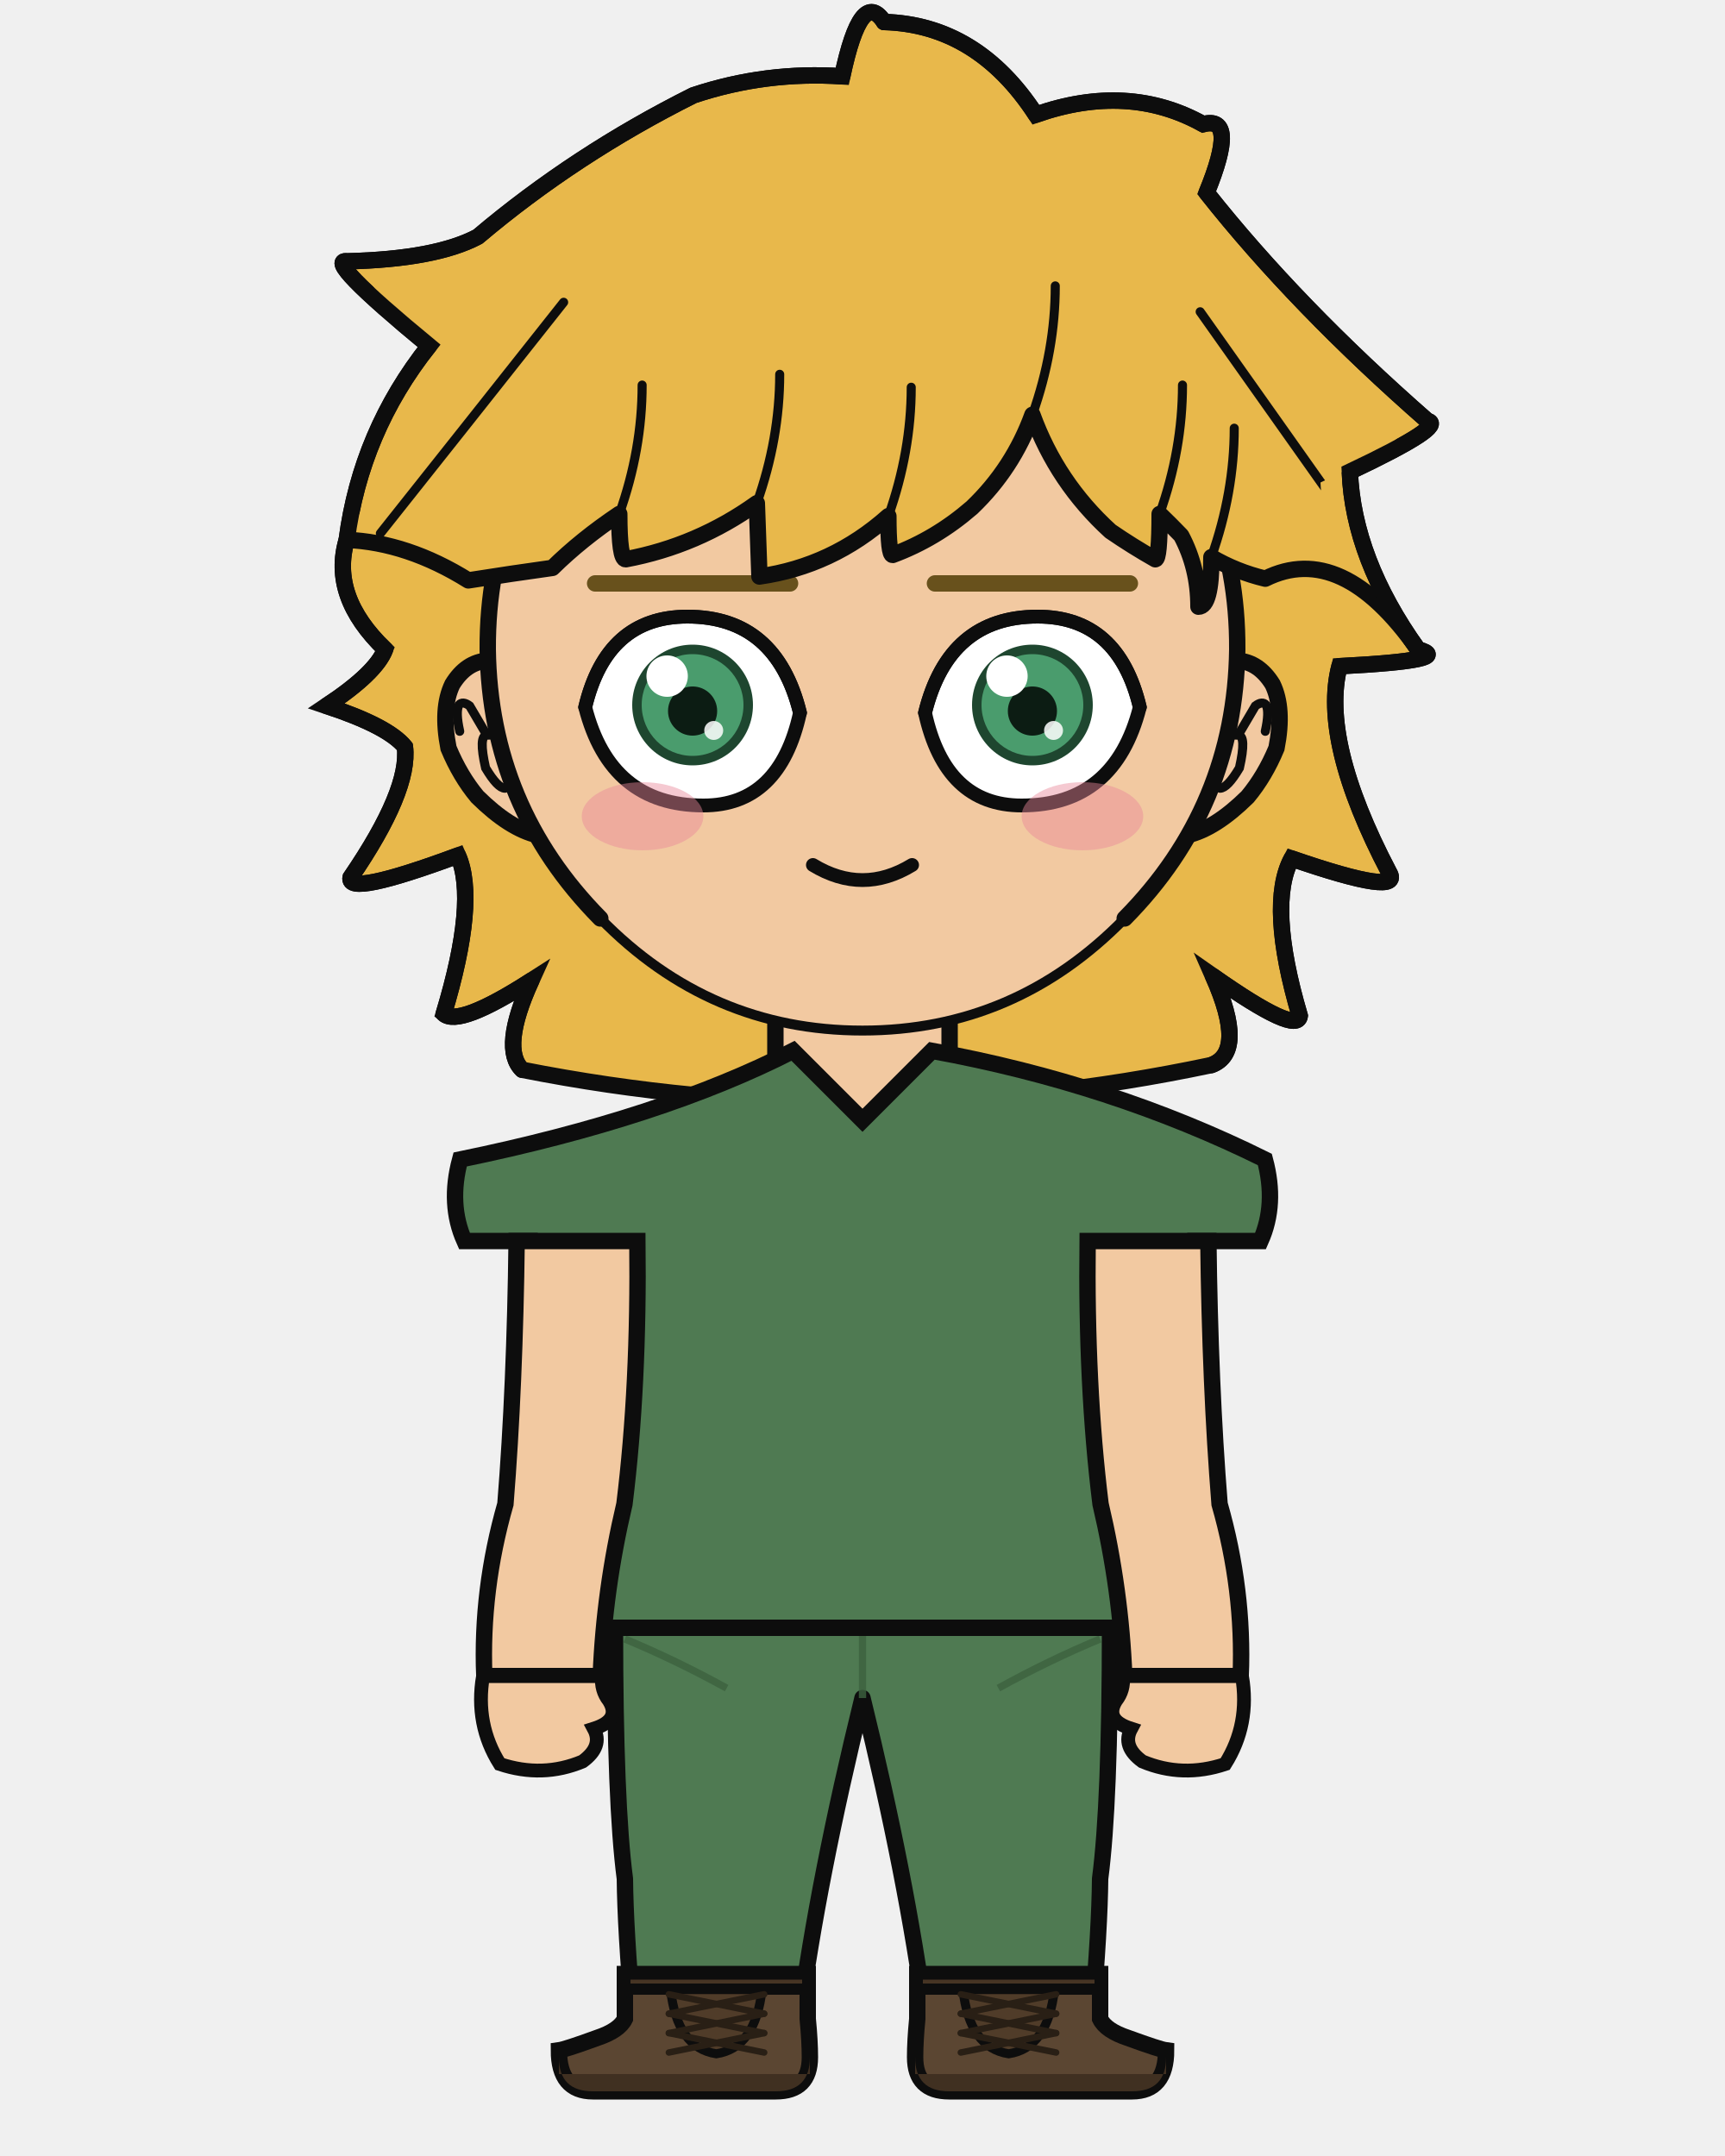
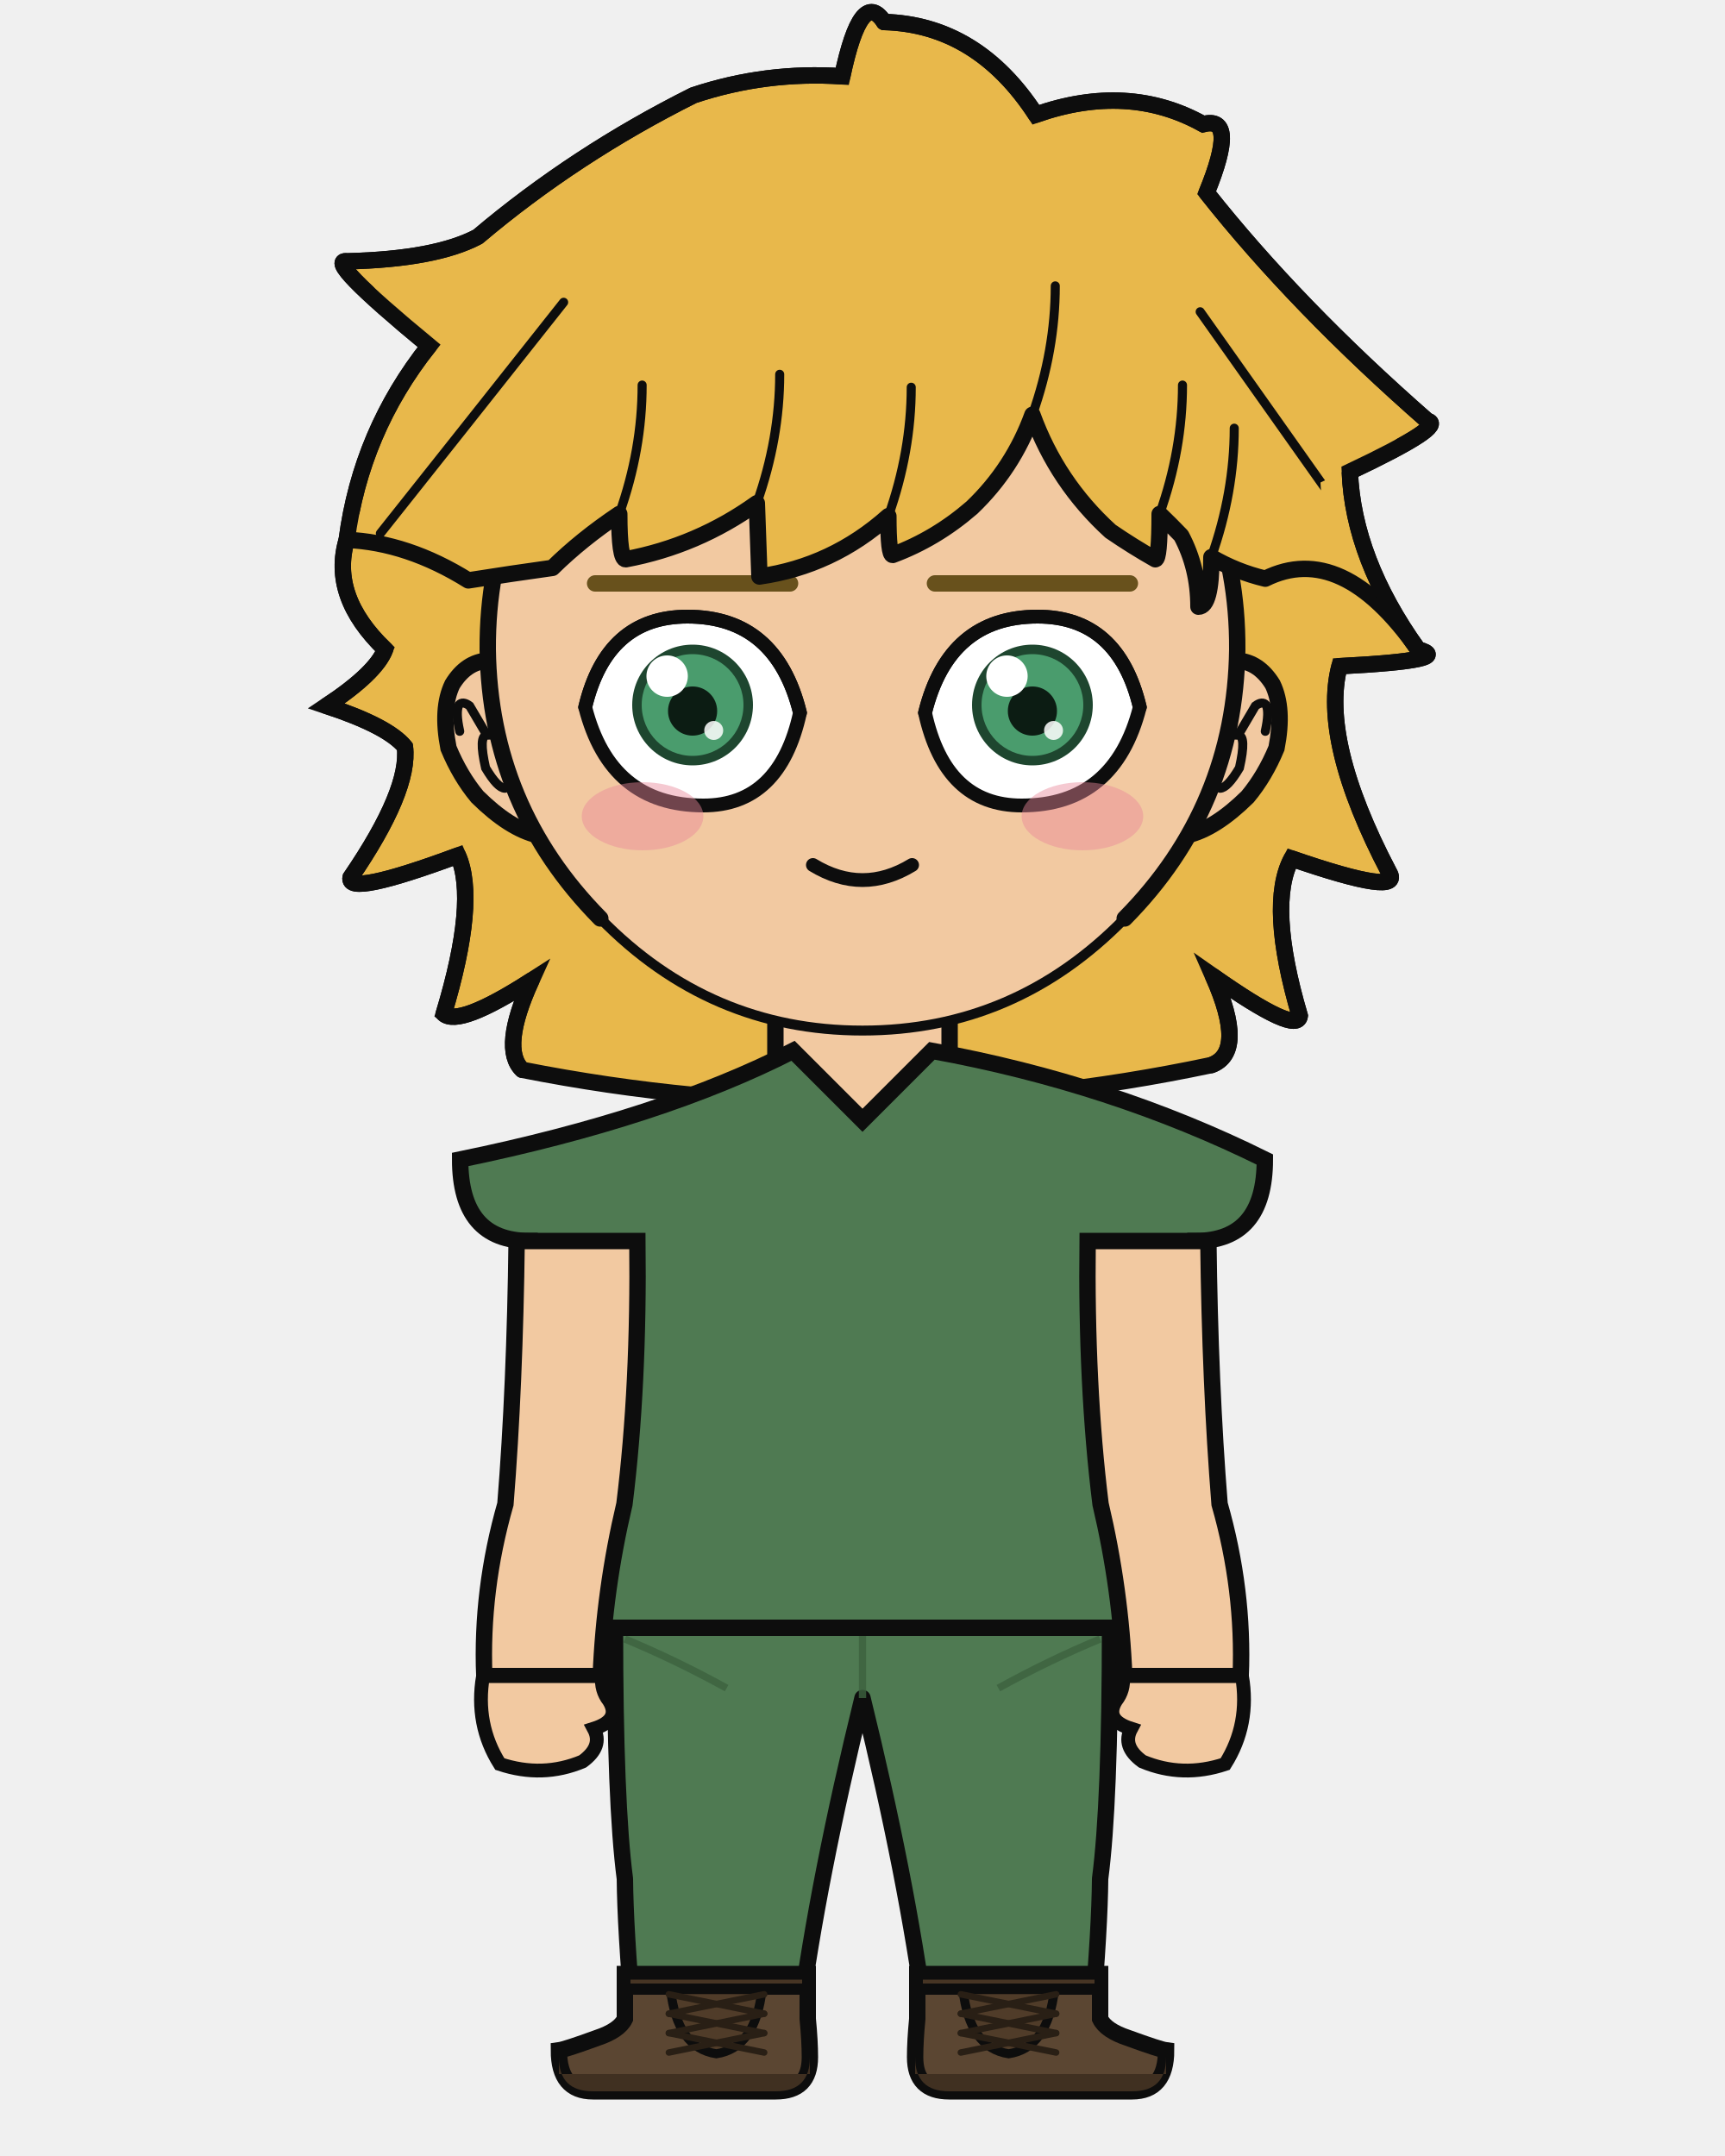
<svg xmlns="http://www.w3.org/2000/svg" width="400" height="500" viewBox="0 0 400 500">
  <defs>
    <clipPath id="hair-front">
      <path d="M 80.4 125.2 Q 94.5 125.8 108.6 134.6 Q 118.7 133.0 128.1 131.7 Q 134.8 125.1 143.6 119.2 Q 143.6 129.7 145.1 129.7 Q 161.7 126.6 175.5 116.7 Q 175.8 125.2 176.1 133.7 Q 193.0 131.3 206.0 119.7 Q 206.0 128.7 207.0 128.7 Q 217.0 125.0 225.4 117.7 Q 234.9 108.6 239.4 96.2 Q 245.1 111.9 257.5 123.2 Q 262.6 126.7 267.9 129.7 Q 268.9 129.7 268.9 119.2 Q 271.5 121.7 273.9 124.2 Q 277.9 131.7 277.9 140.7 Q 280.9 140.7 280.9 129.2 Q 286.7 132.6 293.4 134.2 Q 311.1 125.4 328.8 150.6 Q 307.0 130.8 306.2 111.9 Q 327.5 101.8 323.2 100.8 Q 294.6 75.8 275.0 51.1 Q 282.0 34.0 274.3 36.1 Q 257.9 27.0 237.8 34.0 Q 225.0 14.4 204.7 13.9 Q 199.7 6.2 195.6 25.6 Q 179.0 24.6 163.1 29.8 Q 137.4 42.7 116.1 60.6 Q 106.9 65.6 87.7 66.0 Q 82.4 65.4 105.5 84.4 Q 90.7 103.1 80.4 125.2 Z" />
    </clipPath>
  </defs>
  <path d="M 121.1 248.1 Q 116.0 243.2 123.2 227.4 Q 106.4 238.2 102.9 235.1 Q 110.8 208.9 106.2 198.4 Q 80.3 208.0 81.3 203.5 Q 95.1 183.3 93.9 173.2 Q 90.0 168.4 75.7 163.7 Q 87.2 156.1 89.3 150.6 Q 76.5 138.3 80.4 125.2 Q 83.7 100.1 99.5 80.2 Q 74.9 59.9 80.5 60.6 Q 101.0 60.1 110.8 54.9 Q 133.4 35.8 160.8 22.1 Q 177.6 16.5 195.3 17.7 Q 199.7 -3.0 205.0 5.1 Q 226.6 5.7 240.2 26.6 Q 261.6 19.1 279.0 28.8 Q 287.2 26.6 279.8 44.7 Q 300.6 71.0 331.0 97.6 Q 335.6 98.7 313.0 109.4 Q 313.8 129.6 328.8 150.6 Q 337.8 153.1 310.6 154.5 Q 306.1 171.8 322.1 202.3 Q 325.6 208.1 299.5 199.1 Q 293.8 209.8 301.4 235.6 Q 300.8 240.1 281.3 226.4 Q 289.1 244.0 280.9 247.0 Q 201.0 263.9 121.1 248.1 Z" fill="#e8b84b" />
  <path d="M 121.1 248.1 Q 116.0 243.2 123.2 227.4 Q 106.4 238.2 102.9 235.1 Q 110.8 208.9 106.2 198.4 Q 80.3 208.0 81.3 203.5 Q 95.1 183.3 93.9 173.2 Q 90.0 168.4 75.7 163.7 Q 87.2 156.1 89.3 150.6 Q 76.5 138.3 80.4 125.2 Q 83.7 100.1 99.5 80.2 Q 74.9 59.9 80.5 60.6 Q 101.0 60.1 110.8 54.9 Q 133.4 35.8 160.8 22.1 Q 177.6 16.5 195.3 17.7 Q 199.7 -3.0 205.0 5.1 Q 226.6 5.7 240.2 26.6 Q 261.6 19.1 279.0 28.8 Q 287.2 26.6 279.8 44.7 Q 300.6 71.0 331.0 97.6 Q 335.6 98.7 313.0 109.4 Q 313.8 129.6 328.8 150.6 Q 337.8 153.1 310.6 154.5 Q 306.1 171.8 322.1 202.3 Q 325.6 208.1 299.5 199.1 Q 293.8 209.8 301.4 235.6 Q 300.8 240.1 281.3 226.4 Q 289.1 244.0 280.9 247.0 Q 201.0 263.9 121.1 248.1 Z" fill="none" stroke="#0d0d0d" stroke-width="3.8" stroke-linecap="round" stroke-linejoin="round" />
  <rect x="179.8" y="225.4" width="40.3" height="40.5" rx="14.1" fill="#f2c9a1" />
  <line x1="179.8" y1="225.4" x2="179.8" y2="265.9" stroke="#0d0d0d" stroke-width="3.8" />
  <line x1="220.2" y1="225.4" x2="220.2" y2="265.9" stroke="#0d0d0d" stroke-width="3.8" />
  <path d="M 142.6 377.5 L 257.4 377.5 Q 257.4 418.2 255.1 435.7 Q 255.0 447.1 253.2 468.2 L 214.6 468.2 Q 210.3 435.7 200.0 393.8 Q 189.7 435.7 185.4 468.2 L 146.8 468.2 Q 145.0 447.1 144.9 435.7 Q 142.6 418.2 142.6 377.5 Z" fill="#4f7a52" stroke="#0d0d0d" stroke-width="3.8" stroke-linejoin="round" />
  <line x1="200.0" y1="379.4" x2="200.0" y2="393.8" stroke="#3c623f" stroke-width="1.7" opacity="0.8" />
  <path d="M 144.9 380.1 Q 156.7 385.0 168.5 391.5" fill="none" stroke="#3c623f" stroke-width="1.7" opacity="0.8" />
  <path d="M 255.1 380.1 Q 243.3 385.0 231.5 391.5" fill="none" stroke="#3c623f" stroke-width="1.7" opacity="0.8" />
  <path d="M 187.3 457.8 L 187.3 468.2 Q 187.8 473.3 187.8 477.1 Q 187.8 485.0 179.9 485.0 L 137.5 485.0 Q 129.6 485.0 129.6 475.5 Q 131.1 475.3 138.5 472.6 Q 143.6 470.9 144.9 468.2 L 144.9 457.8 Z" fill="#5b4632" stroke="#0d0d0d" stroke-width="3.8" />
  <path d="M 187.8 481.0 L 129.6 481.0 L 129.6 477.1 Q 129.6 485.0 137.5 485.0 L 179.9 485.0 Q 187.8 485.0 187.8 477.1 Z" fill="#403021" />
  <rect x="144.9" y="457.8" width="42.4" height="3.5" fill="#473524" stroke="#0d0d0d" stroke-width="2.6" />
  <path d="M 155.5 461.4 L 176.7 461.4 Q 175.2 474.9 166.1 476.3 Q 157.0 474.9 155.5 461.4 Z" fill="#503c29" stroke="#0d0d0d" stroke-width="2.1" />
  <line x1="177.2" y1="462.5" x2="155.1" y2="467.0" stroke="#291f15" stroke-width="1.5" stroke-linecap="round" />
  <line x1="155.1" y1="462.5" x2="177.2" y2="467.0" stroke="#291f15" stroke-width="1.5" stroke-linecap="round" />
  <line x1="177.2" y1="467.0" x2="155.1" y2="471.5" stroke="#291f15" stroke-width="1.5" stroke-linecap="round" />
  <line x1="155.1" y1="467.0" x2="177.2" y2="471.5" stroke="#291f15" stroke-width="1.5" stroke-linecap="round" />
  <line x1="177.2" y1="471.5" x2="155.1" y2="476.0" stroke="#291f15" stroke-width="1.5" stroke-linecap="round" />
  <line x1="155.1" y1="471.5" x2="177.2" y2="476.0" stroke="#291f15" stroke-width="1.5" stroke-linecap="round" />
  <path d="M 212.7 457.8 L 212.7 468.2 Q 212.2 473.3 212.2 477.1 Q 212.2 485.0 220.1 485.0 L 262.5 485.0 Q 270.4 485.0 270.4 475.5 Q 268.9 475.3 261.5 472.6 Q 256.4 470.9 255.1 468.2 L 255.1 457.8 Z" fill="#5b4632" stroke="#0d0d0d" stroke-width="3.8" />
  <path d="M 212.2 481.0 L 270.4 481.0 L 270.4 477.1 Q 270.4 485.0 262.5 485.0 L 220.1 485.0 Q 212.2 485.0 212.2 477.1 Z" fill="#403021" />
  <rect x="212.7" y="457.8" width="42.4" height="3.5" fill="#473524" stroke="#0d0d0d" stroke-width="2.6" />
  <path d="M 223.3 461.4 L 244.5 461.4 Q 243.0 474.9 233.9 476.3 Q 224.8 474.9 223.3 461.4 Z" fill="#503c29" stroke="#0d0d0d" stroke-width="2.1" />
  <line x1="244.9" y1="462.5" x2="222.8" y2="467.0" stroke="#291f15" stroke-width="1.5" stroke-linecap="round" />
  <line x1="222.8" y1="462.5" x2="244.9" y2="467.0" stroke="#291f15" stroke-width="1.5" stroke-linecap="round" />
  <line x1="244.9" y1="467.0" x2="222.8" y2="471.5" stroke="#291f15" stroke-width="1.5" stroke-linecap="round" />
  <line x1="222.8" y1="467.0" x2="244.9" y2="471.5" stroke="#291f15" stroke-width="1.5" stroke-linecap="round" />
  <line x1="244.9" y1="471.5" x2="222.8" y2="476.0" stroke="#291f15" stroke-width="1.5" stroke-linecap="round" />
  <line x1="222.8" y1="471.5" x2="244.9" y2="476.0" stroke="#291f15" stroke-width="1.5" stroke-linecap="round" />
-   <path d="M 183.9 243.7 Q 153.4 259.3 106.7 268.9 Q 103.9 279.3 107.7 287.8 L 122.8 287.8 Q 122.8 321.4 121.5 348.8 Q 113.3 364.6 113.3 377.5 L 286.7 377.5 Q 286.7 364.6 278.5 348.8 Q 277.2 321.4 277.2 287.8 L 292.3 287.8 Q 296.1 279.3 293.3 268.9 Q 257.8 251.3 216.1 243.7 L 200.0 259.8 Z" fill="#4f7a52" stroke="#0d0d0d" stroke-width="3.8" />
+   <path d="M 183.9 243.7 Q 153.4 259.3 106.7 268.9 Q 106.7 287.8 122.8 287.8 Q 122.8 321.4 121.5 348.8 Q 113.3 364.6 113.3 377.5 L 286.7 377.5 Q 286.7 364.6 278.5 348.8 Q 277.2 321.4 277.2 287.8 Q 293.3 287.8 293.3 268.9 Q 257.8 251.3 216.1 243.7 L 200.0 259.8 Z" fill="#4f7a52" stroke="#0d0d0d" stroke-width="3.8" />
  <path d="M 147.8 287.8 L 119.8 287.8 Q 119.4 321.4 117.2 348.8 Q 111.5 368.7 112.3 388.7 L 139.3 388.7 Q 140.1 368.7 144.8 348.8 Q 148.2 321.4 147.8 287.8 Z" fill="#f2c9a1" stroke="#0d0d0d" stroke-width="3.8" />
  <path d="M 112.0 388.7 Q 110.1 399.9 115.9 409.1 Q 125.8 412.4 135.1 408.5 Q 139.9 405.0 137.7 400.9 Q 144.0 398.9 141.2 394.4 Q 139.3 392.0 139.6 388.7 Z" fill="#f2c9a1" stroke="#0d0d0d" stroke-width="3.2" />
  <path d="M 252.2 287.8 L 280.2 287.8 Q 280.6 321.4 282.8 348.8 Q 288.5 368.7 287.7 388.7 L 260.7 388.7 Q 259.9 368.7 255.2 348.8 Q 251.8 321.4 252.2 287.8 Z" fill="#f2c9a1" stroke="#0d0d0d" stroke-width="3.8" />
  <path d="M 288.0 388.7 Q 289.9 399.9 284.1 409.1 Q 274.2 412.4 264.9 408.5 Q 260.1 405.0 262.3 400.9 Q 256.0 398.9 258.8 394.4 Q 260.7 392.0 260.4 388.7 Z" fill="#f2c9a1" stroke="#0d0d0d" stroke-width="3.2" />
  <path d="M 113.1 153.2 Q 108.1 153.5 104.9 158.7 Q 102.2 164.3 104.0 173.5 Q 106.7 180.0 110.7 184.8 Q 118.2 192.2 124.7 193.7 Z" fill="#f2c9a1" />
  <path d="M 113.1 153.2 Q 108.1 153.5 104.9 158.7 Q 102.2 164.3 104.0 173.5 Q 106.7 180.0 110.7 184.8 Q 118.2 192.2 124.7 193.7" fill="none" stroke="#0d0d0d" stroke-width="3.8" stroke-linecap="round" />
  <path d="M 106.6 169.6 Q 105.6 165.1 106.4 163.5 Q 107.3 162.5 108.9 163.7 Q 110.8 166.9 112.9 170.5 Q 110.9 170.6 112.6 178.1 Q 115.4 182.8 117.1 182.8" fill="none" stroke="#0d0d0d" stroke-width="2.1" stroke-linecap="round" />
  <path d="M 286.9 153.2 Q 291.9 153.5 295.1 158.7 Q 297.8 164.3 296.0 173.5 Q 293.3 180.0 289.3 184.8 Q 281.8 192.2 275.3 193.7 Z" fill="#f2c9a1" />
  <path d="M 286.9 153.2 Q 291.9 153.5 295.1 158.7 Q 297.8 164.3 296.0 173.5 Q 293.3 180.0 289.3 184.8 Q 281.8 192.2 275.3 193.7" fill="none" stroke="#0d0d0d" stroke-width="3.8" stroke-linecap="round" />
  <path d="M 293.4 169.6 Q 294.4 165.1 293.6 163.5 Q 292.7 162.5 291.1 163.7 Q 289.2 166.9 287.1 170.5 Q 289.1 170.6 287.4 178.1 Q 284.6 182.8 282.9 182.8" fill="none" stroke="#0d0d0d" stroke-width="2.1" stroke-linecap="round" />
  <path d="M 200.0 62.6 Q 236.1 62.6 261.6 88.3 Q 287.1 114.1 286.9 150.6 Q 286.4 187.1 260.8 213.0 Q 235.4 239.0 200.0 239.0 Q 164.6 239.0 139.2 213.0 Q 113.6 187.1 113.1 150.6 Q 112.9 114.1 138.4 88.3 Q 163.9 62.6 200.0 62.6 Z" fill="#f2c9a1" />
  <path d="M 139.2 213.0 Q 113.6 187.1 113.1 150.6 Q 112.9 114.1 138.4 88.3 Q 163.9 62.6 200.0 62.6 Q 236.1 62.6 261.6 88.3 Q 287.1 114.1 286.9 150.6 Q 286.4 187.1 260.8 213.0" fill="none" stroke="#0d0d0d" stroke-width="3.8" stroke-linecap="round" />
  <path d="M 260.8 213.0 Q 235.4 239.0 200.0 239.0 Q 164.6 239.0 139.2 213.0" fill="none" stroke="#0d0d0d" stroke-width="2.3" stroke-linecap="round" />
  <line x1="183.2" y1="135.3" x2="138.0" y2="135.3" stroke="#68511c" stroke-width="3.8" stroke-linecap="round" />
  <defs>
    <clipPath id="eye-l">
      <path d="M 185.5 165.3 Q 180.0 143.0 159.4 143.0 Q 140.7 143.0 135.7 164.0 Q 141.5 186.8 163.1 186.8 Q 180.8 186.8 185.5 165.3 Z" />
    </clipPath>
  </defs>
  <path d="M 185.5 165.3 Q 180.0 143.0 159.4 143.0 Q 140.7 143.0 135.7 164.0 Q 141.5 186.8 163.1 186.8 Q 180.8 186.8 185.5 165.3 Z" fill="white" stroke="#0d0d0d" stroke-width="3.2" />
  <g clip-path="url(#eye-l)">
    <circle cx="160.6" cy="163.5" r="14.0" fill="#1e462f" />
    <circle cx="160.6" cy="163.5" r="11.8" fill="#4a9c6d" />
    <circle cx="160.6" cy="164.9" r="5.7" fill="#0c1c13" />
    <circle cx="154.7" cy="156.8" r="4.8" fill="white" />
    <circle cx="165.5" cy="169.4" r="2.2" fill="white" opacity="0.85" />
  </g>
  <path d="M 185.5 165.3 Q 180.0 143.0 159.4 143.0 Q 140.7 143.0 135.7 164.0" fill="none" stroke="#0d0d0d" stroke-width="3.2" stroke-linecap="round" />
  <line x1="216.8" y1="135.3" x2="262.0" y2="135.3" stroke="#68511c" stroke-width="3.8" stroke-linecap="round" />
  <defs>
    <clipPath id="eye-r">
      <path d="M 214.5 165.3 Q 220.0 143.0 240.6 143.0 Q 259.3 143.0 264.3 164.0 Q 258.5 186.8 236.9 186.8 Q 219.2 186.8 214.5 165.3 Z" />
    </clipPath>
  </defs>
  <path d="M 214.5 165.3 Q 220.0 143.0 240.6 143.0 Q 259.3 143.0 264.3 164.0 Q 258.5 186.8 236.9 186.8 Q 219.2 186.8 214.5 165.3 Z" fill="white" stroke="#0d0d0d" stroke-width="3.2" />
  <g clip-path="url(#eye-r)">
    <circle cx="239.4" cy="163.5" r="14.0" fill="#1e462f" />
    <circle cx="239.4" cy="163.5" r="11.8" fill="#4a9c6d" />
    <circle cx="239.4" cy="164.9" r="5.7" fill="#0c1c13" />
    <circle cx="233.5" cy="156.8" r="4.8" fill="white" />
    <circle cx="244.3" cy="169.4" r="2.2" fill="white" opacity="0.85" />
  </g>
  <path d="M 214.5 165.3 Q 220.0 143.0 240.6 143.0 Q 259.3 143.0 264.3 164.0" fill="none" stroke="#0d0d0d" stroke-width="3.2" stroke-linecap="round" />
  <path d="M 188.5 200.6 Q 200.0 207.6 211.5 200.6" fill="none" stroke="#0d0d0d" stroke-width="3.2" stroke-linecap="round" />
  <ellipse cx="149.0" cy="189.3" rx="14.1" ry="7.9" fill="#e8879a" opacity="0.45" />
  <ellipse cx="251.0" cy="189.3" rx="14.1" ry="7.9" fill="#e8879a" opacity="0.45" />
  <path d="M 80.4 125.2 Q 94.5 125.8 108.6 134.6 Q 118.7 133.0 128.1 131.7 Q 134.8 125.1 143.6 119.2 Q 143.6 129.7 145.1 129.7 Q 161.7 126.6 175.5 116.7 Q 175.8 125.2 176.1 133.7 Q 193.0 131.3 206.0 119.7 Q 206.0 128.7 207.0 128.7 Q 217.0 125.0 225.4 117.7 Q 234.9 108.6 239.4 96.2 Q 245.1 111.9 257.5 123.2 Q 262.6 126.7 267.9 129.7 Q 268.9 129.7 268.9 119.2 Q 271.5 121.7 273.9 124.2 Q 277.9 131.7 277.9 140.7 Q 280.9 140.7 280.9 129.2 Q 286.7 132.6 293.4 134.2 Q 311.1 125.4 328.8 150.6 Q 307.0 130.8 306.2 111.9 Q 327.5 101.8 323.2 100.8 Q 294.6 75.8 275.0 51.1 Q 282.0 34.0 274.3 36.1 Q 257.9 27.0 237.8 34.0 Q 225.0 14.4 204.7 13.9 Q 199.7 6.2 195.6 25.6 Q 179.0 24.6 163.1 29.8 Q 137.4 42.7 116.1 60.6 Q 106.9 65.6 87.7 66.0 Q 82.4 65.4 105.5 84.4 Q 90.7 103.1 80.4 125.2 Z" fill="#e8b84b" />
  <path d="M 80.4 125.2 Q 94.5 125.8 108.6 134.6 Q 118.7 133.0 128.1 131.7 Q 134.8 125.1 143.6 119.2 Q 143.6 129.7 145.1 129.7 Q 161.7 126.6 175.5 116.7 Q 175.8 125.2 176.1 133.7 Q 193.0 131.3 206.0 119.7 Q 206.0 128.7 207.0 128.7 Q 217.0 125.0 225.4 117.7 Q 234.9 108.6 239.4 96.2 Q 245.1 111.9 257.5 123.2 Q 262.6 126.7 267.9 129.7 Q 268.9 129.7 268.9 119.2 Q 271.5 121.7 273.9 124.2 Q 277.9 131.7 277.9 140.7 Q 280.9 140.7 280.9 129.2 Q 286.7 132.6 293.4 134.2 Q 311.1 125.4 328.8 150.6" fill="none" stroke="#0d0d0d" stroke-width="3.8" stroke-linecap="round" stroke-linejoin="round" />
  <path d="M 280.9 247.0 Q 289.1 244.0 281.3 226.4 Q 300.8 240.1 301.4 235.6 Q 293.8 209.8 299.5 199.1 Q 325.6 208.1 322.1 202.3 Q 306.1 171.8 310.6 154.5 Q 337.8 153.1 328.8 150.6 Q 313.8 129.6 313.0 109.4 Q 335.6 98.7 331.0 97.6 Q 300.6 71.0 279.8 44.7 Q 287.2 26.6 279.0 28.8 Q 261.6 19.1 240.2 26.6 Q 226.6 5.7 205.0 5.1" fill="none" stroke="#0d0d0d" stroke-width="3.8" stroke-linecap="round" />
  <path d="M 121.1 248.1 Q 116.0 243.2 123.2 227.4 Q 106.4 238.2 102.9 235.1 Q 110.8 208.9 106.2 198.4 Q 80.3 208.0 81.3 203.5 Q 95.1 183.3 93.9 173.2 Q 90.0 168.4 75.7 163.7 Q 87.2 156.1 89.3 150.6 Q 76.5 138.3 80.4 125.2 Q 83.7 100.1 99.5 80.2 Q 74.9 59.9 80.5 60.6 Q 101.0 60.1 110.8 54.9 Q 133.4 35.8 160.8 22.1 Q 177.6 16.5 195.3 17.7 Q 199.7 -3.0 205.0 5.1" fill="none" stroke="#0d0d0d" stroke-width="3.8" stroke-linecap="round" />
  <path d="M 143.6 119.2 Q 148.9 104.3 148.9 89.3" fill="none" stroke="#0d0d0d" stroke-width="2.1" stroke-linecap="round" clip-path="url(#hair-front)" />
  <path d="M 175.5 116.7 Q 180.8 101.7 180.8 86.8" fill="none" stroke="#0d0d0d" stroke-width="2.1" stroke-linecap="round" clip-path="url(#hair-front)" />
  <path d="M 206.0 119.7 Q 211.3 104.7 211.3 89.8" fill="none" stroke="#0d0d0d" stroke-width="2.1" stroke-linecap="round" clip-path="url(#hair-front)" />
  <path d="M 239.4 96.2 Q 244.7 81.2 244.7 66.3" fill="none" stroke="#0d0d0d" stroke-width="2.1" stroke-linecap="round" clip-path="url(#hair-front)" />
  <path d="M 268.9 119.2 Q 274.2 104.3 274.2 89.3" fill="none" stroke="#0d0d0d" stroke-width="2.1" stroke-linecap="round" clip-path="url(#hair-front)" />
  <path d="M 280.9 129.2 Q 286.2 114.2 286.2 99.3" fill="none" stroke="#0d0d0d" stroke-width="2.1" stroke-linecap="round" clip-path="url(#hair-front)" />
  <path d="M 130.7 70.1 Q 109.5 96.9 88.2 123.7" fill="none" stroke="#0d0d0d" stroke-width="2.1" stroke-linecap="round" clip-path="url(#hair-front)" />
  <path d="M 278.3 72.3 Q 297.3 99.2 316.3 126.0" fill="none" stroke="#0d0d0d" stroke-width="2.1" stroke-linecap="round" clip-path="url(#hair-front)" />
</svg>
